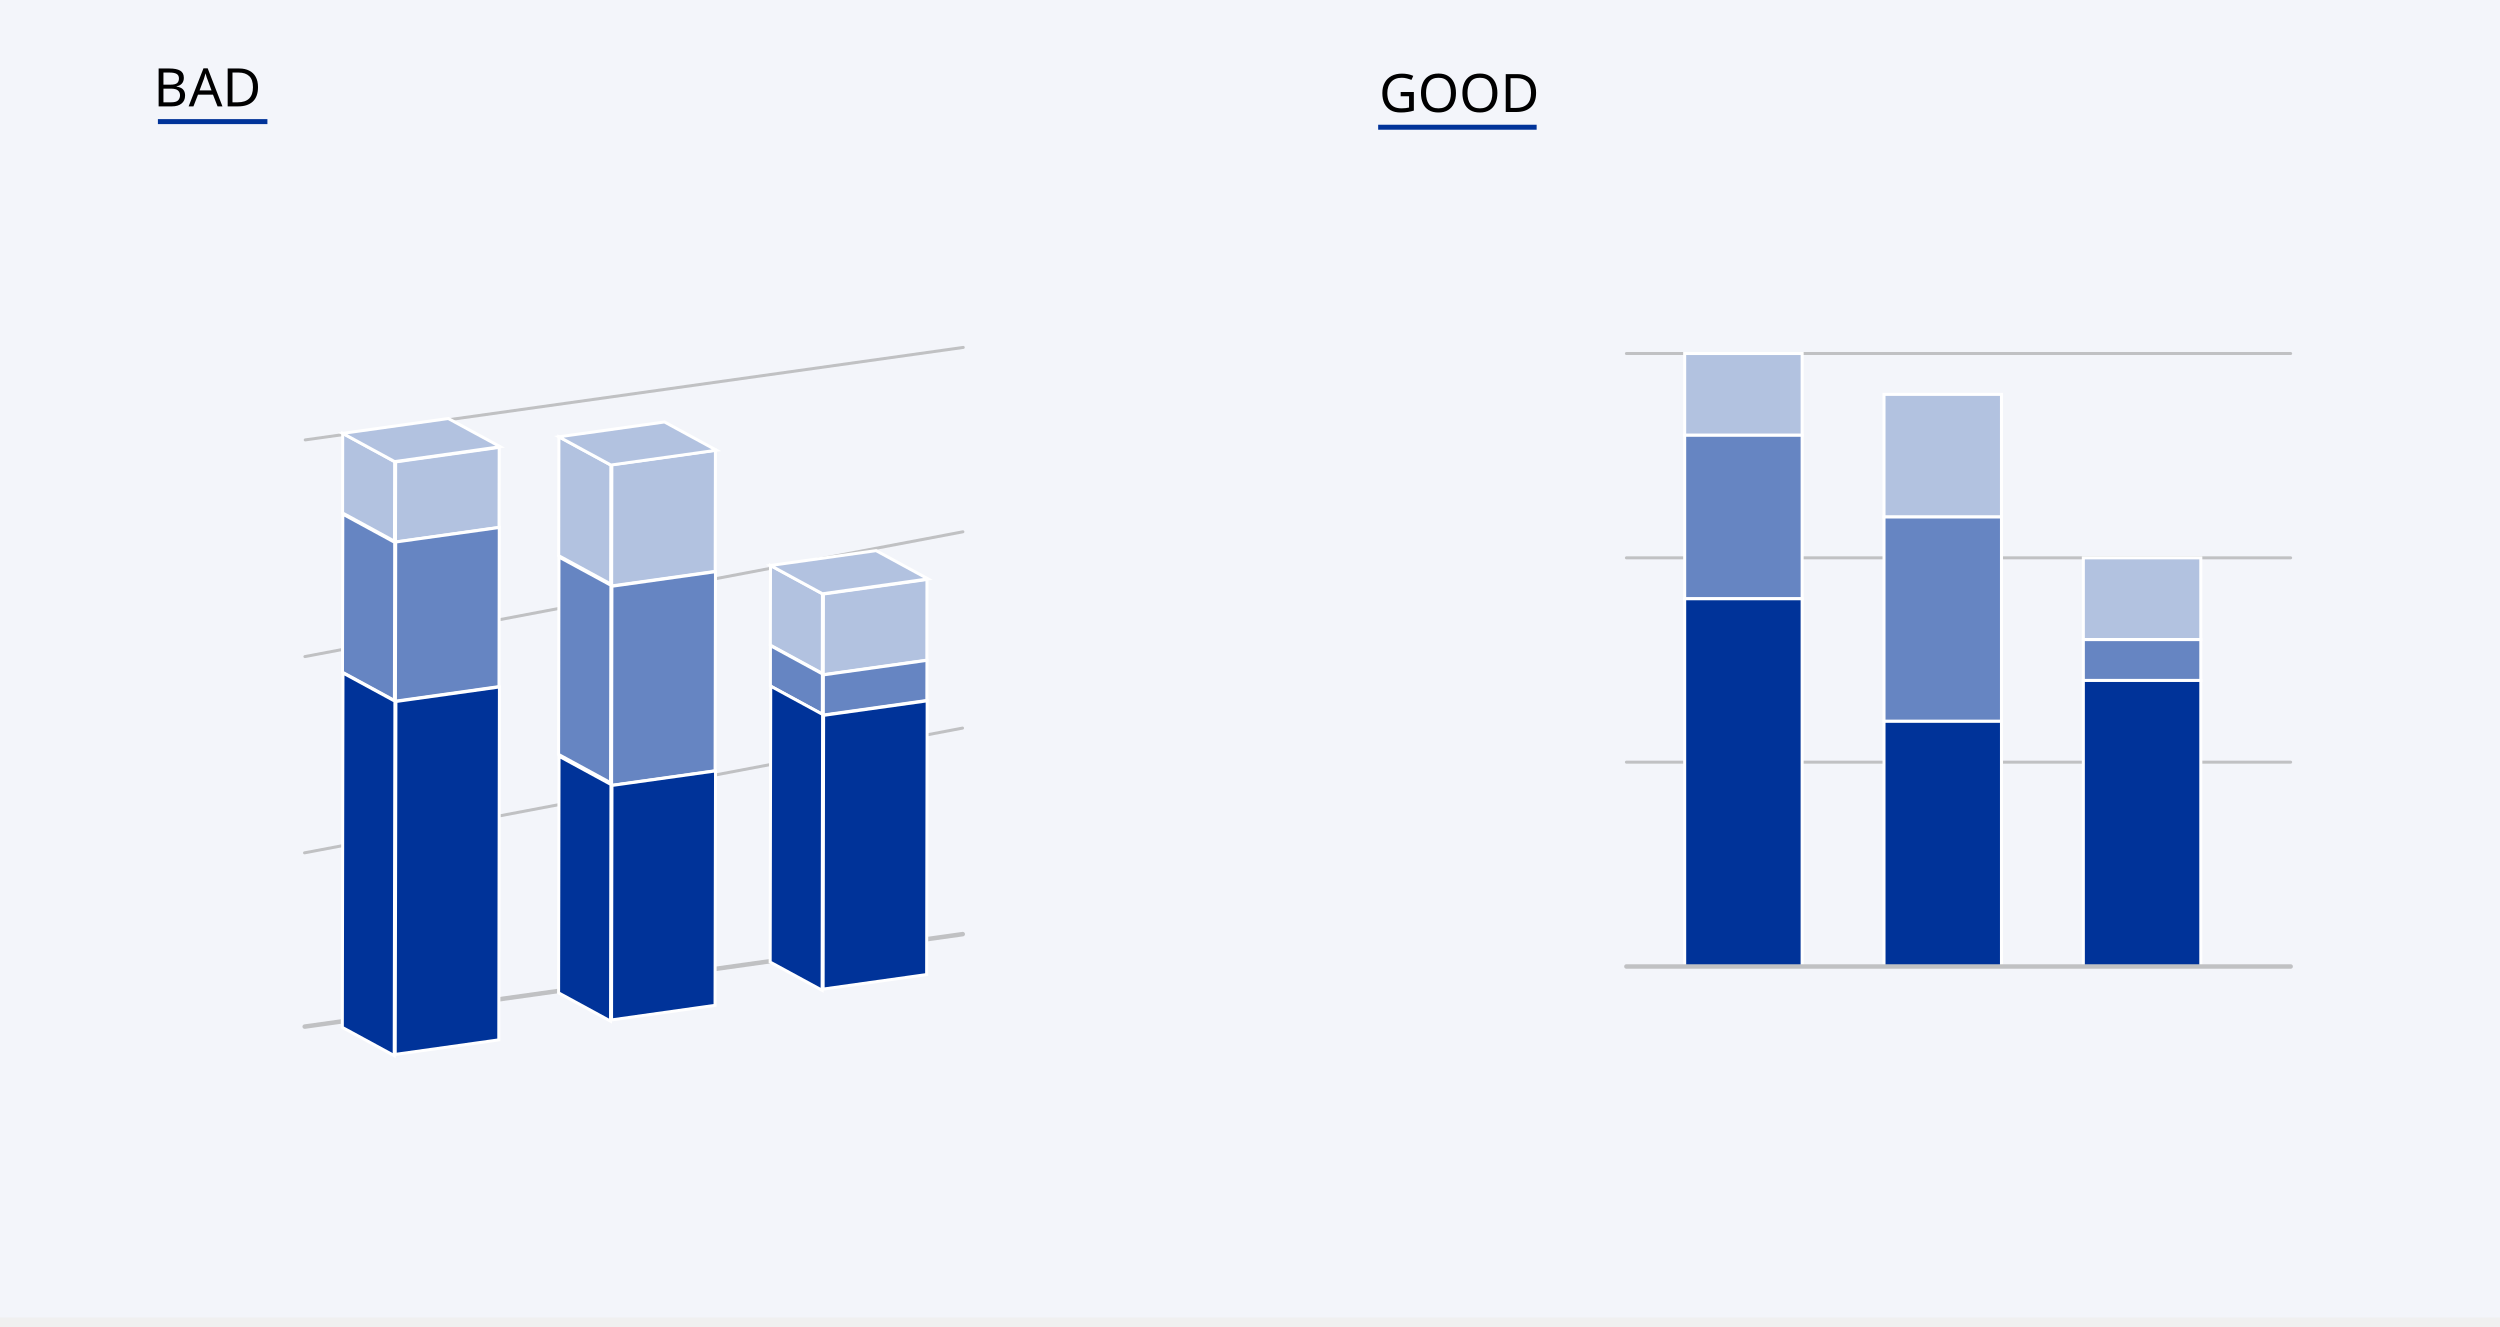
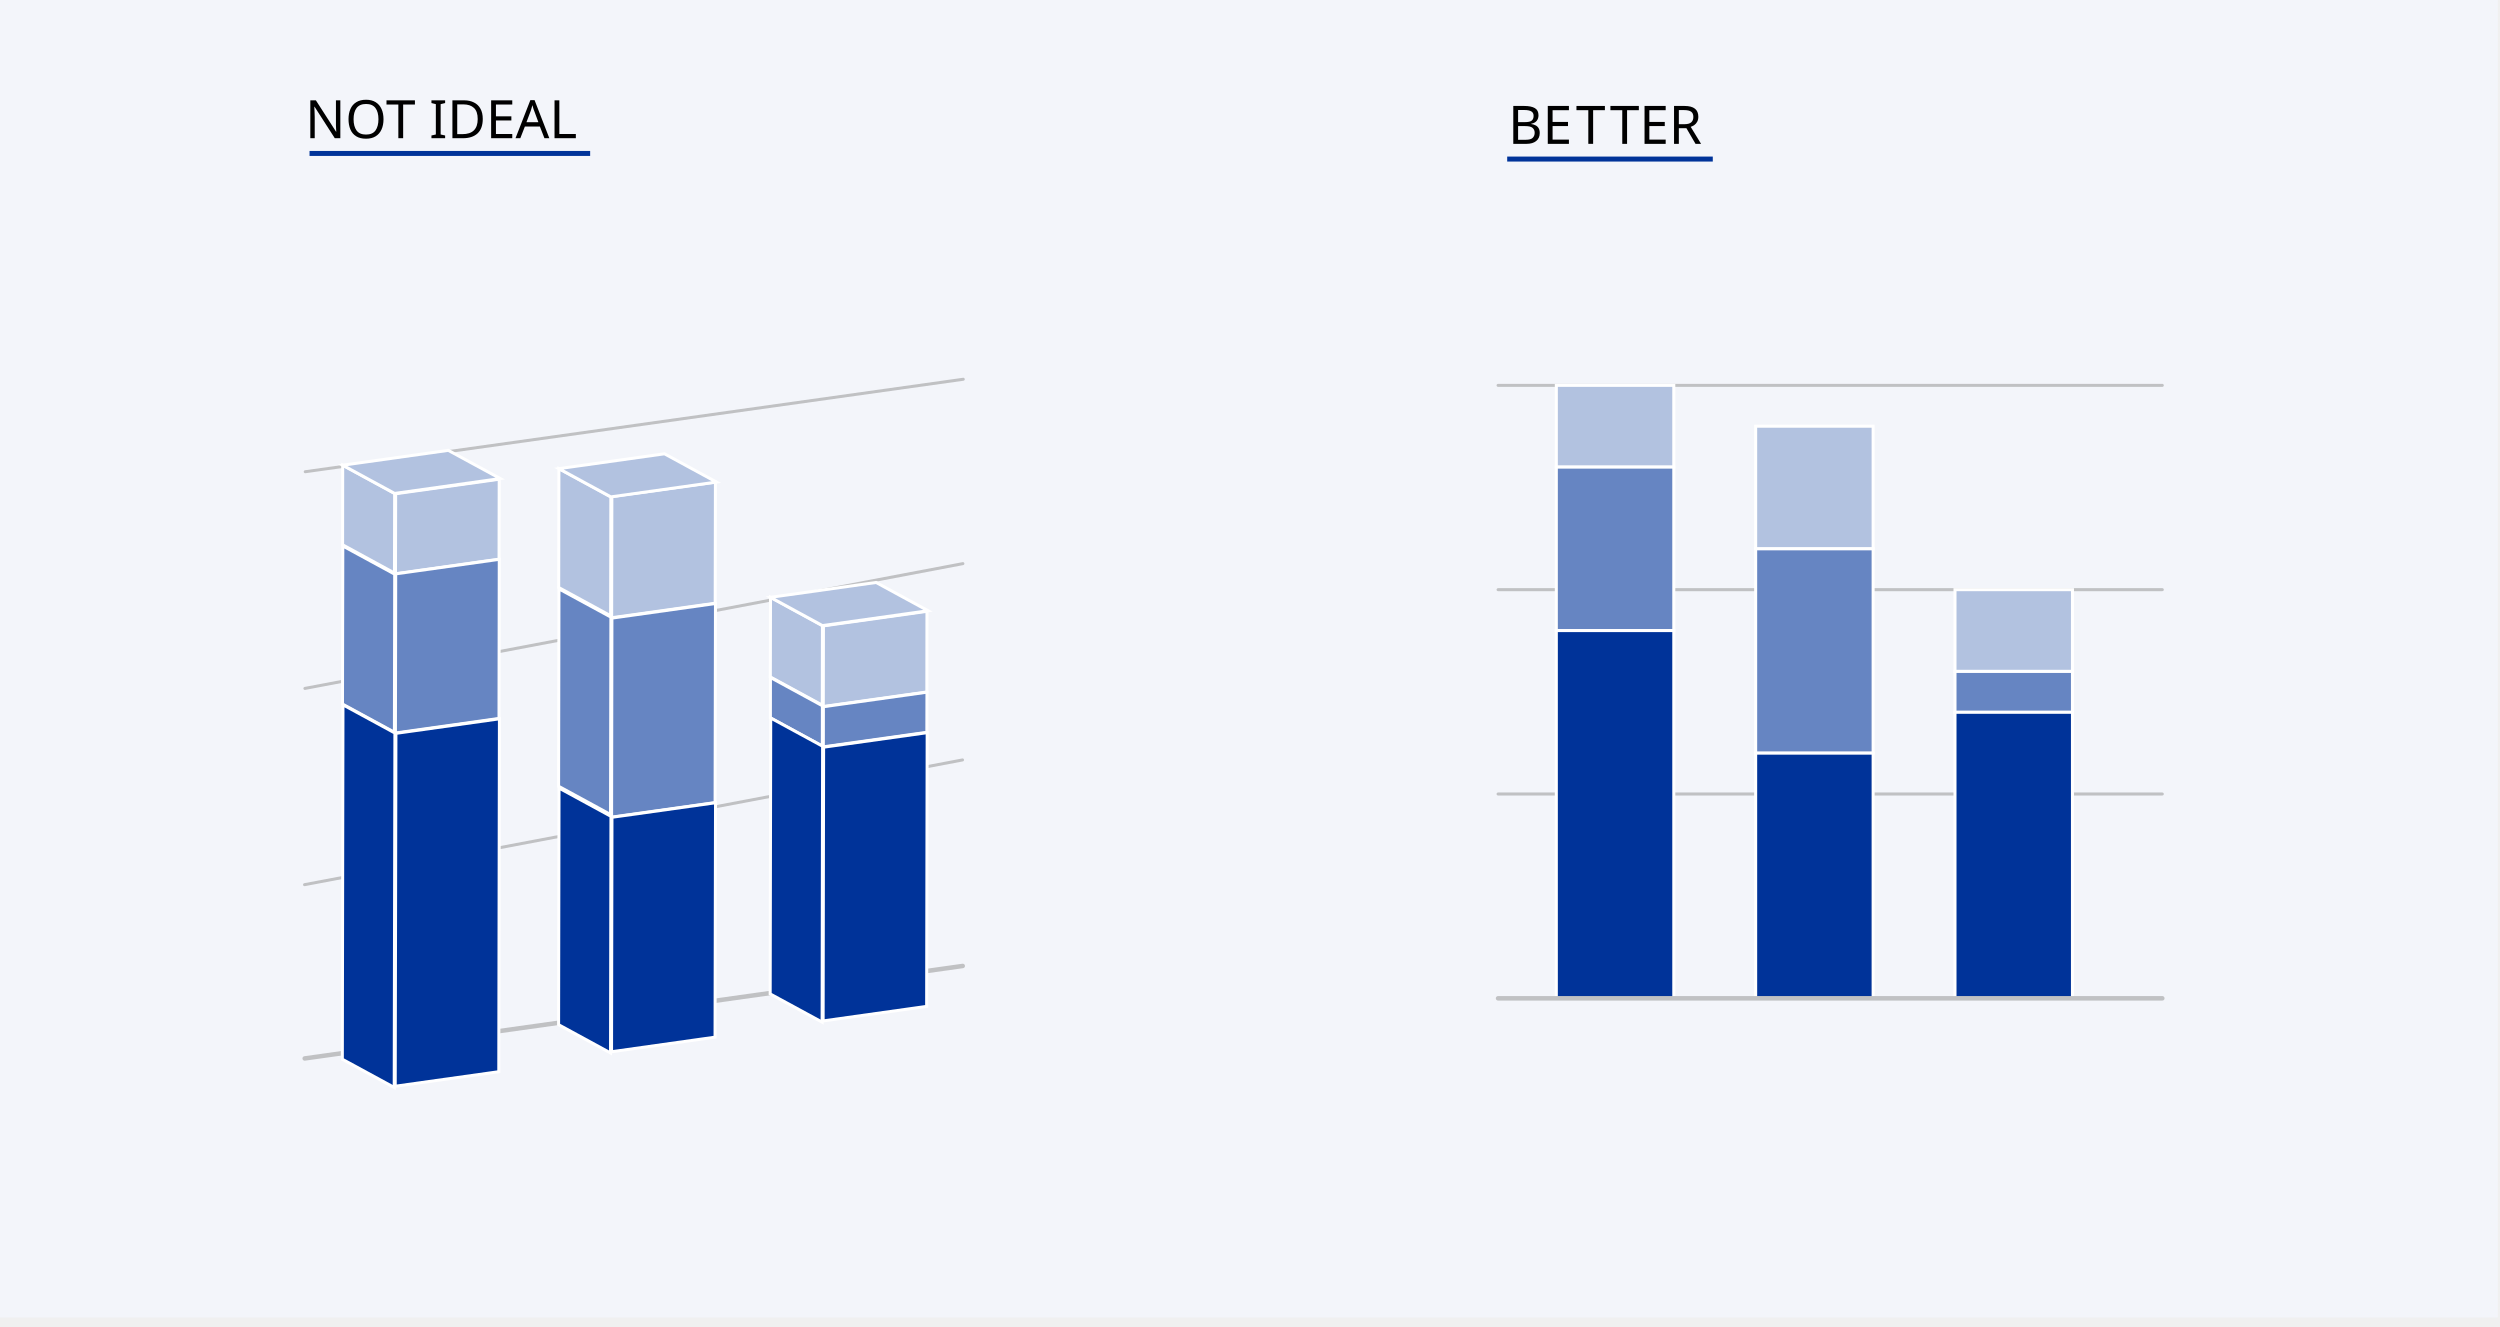
<svg xmlns="http://www.w3.org/2000/svg" viewBox="0 0 471.19 250">
  <g id="Hintergrund">
-     <rect x="-63.95" y="-1.69" width="600" height="250" fill="#f3f5fa" />
+     <rect x="-.42" y="-1.69" width="471.19" height="250" fill="#f3f5fa" />
  </g>
  <g id="Graphic">
    <g>
-       <line x1="181.45" y1="176.06" x2="57.43" y2="193.49" fill="none" stroke="#c0c1c3" stroke-linecap="round" stroke-miterlimit="10" stroke-width=".85" />
+       <line x1="181.45" y1="182.06" x2="57.43" y2="199.49" fill="none" stroke="#c0c1c3" stroke-linecap="round" stroke-miterlimit="10" stroke-width=".85" />
      <g>
        <g isolation="isolate">
-           <line x1="57.4" y1="160.74" x2="181.41" y2="137.23" fill="none" stroke="#c0c1c3" stroke-linecap="round" stroke-miterlimit="10" stroke-width=".57" />
+           <line x1="57.4" y1="166.74" x2="181.41" y2="143.23" fill="none" stroke="#c0c1c3" stroke-linecap="round" stroke-miterlimit="10" stroke-width=".57" />
        </g>
        <g isolation="isolate">
-           <line x1="181.48" y1="100.23" x2="57.47" y2="123.75" fill="none" stroke="#c0c1c3" stroke-linecap="round" stroke-miterlimit="10" stroke-width=".57" />
+           <line x1="181.48" y1="106.23" x2="57.47" y2="129.75" fill="none" stroke="#c0c1c3" stroke-linecap="round" stroke-miterlimit="10" stroke-width=".57" />
        </g>
        <g isolation="isolate">
-           <line x1="181.55" y1="65.48" x2="57.53" y2="82.91" fill="none" stroke="#c0c1c3" stroke-linecap="round" stroke-miterlimit="10" stroke-width=".57" />
+           <line x1="181.55" y1="71.48" x2="57.53" y2="88.91" fill="none" stroke="#c0c1c3" stroke-linecap="round" stroke-miterlimit="10" stroke-width=".57" />
        </g>
      </g>
-       <polygon points="74.35 102.01 64.57 96.68 64.59 81.68 74.38 87 74.35 102.01" fill="#b2c2e0" stroke="#fff" stroke-miterlimit="10" stroke-width=".57" />
-       <polygon points="94.09 84.32 94.06 99.39 74.54 102.14 74.57 87.06 94.09 84.32" fill="#b2c2e0" stroke="#fff" stroke-miterlimit="10" stroke-width=".57" />
-       <polygon points="94.1 99.42 94.05 129.41 74.53 132.15 74.58 102.16 94.1 99.42" fill="#6685c2" stroke="#fff" stroke-miterlimit="10" stroke-width=".57" />
-       <polygon points="74.34 132.02 64.55 126.7 64.61 96.9 74.39 102.22 74.34 132.02" fill="#6685c2" stroke="#fff" stroke-miterlimit="10" stroke-width=".57" />
-       <polygon points="94.13 129.48 94.01 195.99 74.49 198.73 74.62 132.22 94.13 129.48" fill="#039" stroke="#fff" stroke-miterlimit="10" stroke-width=".57" />
-       <polygon points="74.3 198.96 64.52 193.64 64.64 126.84 74.43 132.16 74.3 198.96" fill="#039" stroke="#fff" stroke-miterlimit="10" stroke-width=".57" />
-       <polygon points="115.09 110.06 105.3 104.73 105.34 82.33 115.13 87.65 115.09 110.06" fill="#b2c2e0" stroke="#fff" stroke-miterlimit="10" stroke-width=".57" />
-       <polygon points="134.84 84.85 134.8 107.69 115.28 110.43 115.32 87.59 134.84 84.85" fill="#b2c2e0" stroke="#fff" stroke-miterlimit="10" stroke-width=".57" />
-       <polygon points="134.85 107.75 134.78 145.27 115.27 148.01 115.33 110.5 134.85 107.75" fill="#6685c2" stroke="#fff" stroke-miterlimit="10" stroke-width=".57" />
-       <polygon points="115.07 147.52 105.28 142.19 105.35 104.99 115.14 110.31 115.07 147.52" fill="#6685c2" stroke="#fff" stroke-miterlimit="10" stroke-width=".57" />
-       <polygon points="134.86 145.3 134.77 189.48 115.26 192.23 115.34 148.04 134.86 145.3" fill="#039" stroke="#fff" stroke-miterlimit="10" stroke-width=".57" />
-       <polygon points="115.07 192.46 105.28 187.13 105.36 142.53 115.15 147.86 115.07 192.46" fill="#039" stroke="#fff" stroke-miterlimit="10" stroke-width=".57" />
-       <polygon points="154.98 126.91 145.19 121.59 145.22 106.58 155.01 111.91 154.98 126.91" fill="#b2c2e0" stroke="#fff" stroke-miterlimit="10" stroke-width=".57" />
-       <polygon points="174.71 109.22 174.69 124.42 155.17 127.16 155.2 111.96 174.71 109.22" fill="#b2c2e0" stroke="#fff" stroke-miterlimit="10" stroke-width=".57" />
-       <polygon points="174.71 124.46 174.69 132.02 155.18 134.76 155.19 127.2 174.71 124.46" fill="#6685c2" stroke="#fff" stroke-miterlimit="10" stroke-width=".57" />
-       <polygon points="154.99 134.62 145.2 129.3 145.21 121.69 155 127.02 154.99 134.62" fill="#6685c2" stroke="#fff" stroke-miterlimit="10" stroke-width=".57" />
-       <polygon points="174.75 132.09 174.65 183.68 155.14 186.42 155.23 134.83 174.75 132.09" fill="#039" stroke="#fff" stroke-miterlimit="10" stroke-width=".57" />
-       <polygon points="154.95 186.65 145.16 181.33 145.26 129.33 155.04 134.65 154.95 186.65" fill="#039" stroke="#fff" stroke-miterlimit="10" stroke-width=".57" />
-       <polygon points="74.38 87 64.59 81.68 84.49 78.88 94.28 84.2 74.38 87" fill="#b2c2e0" stroke="#fff" stroke-miterlimit="10" stroke-width=".57" />
-       <polygon points="115.13 87.65 105.34 82.33 125.24 79.53 135.03 84.86 115.13 87.65" fill="#b2c2e0" stroke="#fff" stroke-miterlimit="10" stroke-width=".57" />
-       <polygon points="155.01 111.91 145.22 106.58 165.12 103.78 174.91 109.11 155.01 111.91" fill="#b2c2e0" stroke="#fff" stroke-miterlimit="10" stroke-width=".57" />
+       <polygon points="74.35 108.01 64.57 102.68 64.59 87.68 74.38 93 74.35 108.01" fill="#b2c2e0" stroke="#fff" stroke-miterlimit="10" stroke-width=".57" />
+       <polygon points="94.09 90.32 94.06 105.39 74.54 108.14 74.57 93.06 94.09 90.32" fill="#b2c2e0" stroke="#fff" stroke-miterlimit="10" stroke-width=".57" />
+       <polygon points="94.1 105.42 94.05 135.41 74.53 138.15 74.58 108.16 94.1 105.42" fill="#6685c2" stroke="#fff" stroke-miterlimit="10" stroke-width=".57" />
+       <polygon points="74.34 138.02 64.55 132.7 64.61 102.9 74.39 108.22 74.34 138.02" fill="#6685c2" stroke="#fff" stroke-miterlimit="10" stroke-width=".57" />
+       <polygon points="94.13 135.48 94.01 201.99 74.49 204.73 74.62 138.22 94.13 135.48" fill="#039" stroke="#fff" stroke-miterlimit="10" stroke-width=".57" />
+       <polygon points="74.3 204.96 64.52 199.64 64.64 132.84 74.43 138.16 74.3 204.96" fill="#039" stroke="#fff" stroke-miterlimit="10" stroke-width=".57" />
+       <polygon points="115.09 116.06 105.3 110.73 105.34 88.33 115.13 93.65 115.09 116.06" fill="#b2c2e0" stroke="#fff" stroke-miterlimit="10" stroke-width=".57" />
+       <polygon points="134.84 90.85 134.8 113.69 115.28 116.43 115.32 93.59 134.84 90.85" fill="#b2c2e0" stroke="#fff" stroke-miterlimit="10" stroke-width=".57" />
+       <polygon points="134.85 113.75 134.78 151.27 115.27 154.01 115.33 116.5 134.85 113.75" fill="#6685c2" stroke="#fff" stroke-miterlimit="10" stroke-width=".57" />
+       <polygon points="115.07 153.52 105.28 148.19 105.35 110.99 115.14 116.31 115.07 153.52" fill="#6685c2" stroke="#fff" stroke-miterlimit="10" stroke-width=".57" />
+       <polygon points="134.86 151.3 134.77 195.48 115.26 198.23 115.34 154.04 134.86 151.3" fill="#039" stroke="#fff" stroke-miterlimit="10" stroke-width=".57" />
+       <polygon points="115.07 198.46 105.28 193.13 105.36 148.53 115.15 153.86 115.07 198.46" fill="#039" stroke="#fff" stroke-miterlimit="10" stroke-width=".57" />
+       <polygon points="154.98 132.91 145.19 127.59 145.22 112.58 155.01 117.91 154.98 132.91" fill="#b2c2e0" stroke="#fff" stroke-miterlimit="10" stroke-width=".57" />
+       <polygon points="174.71 115.22 174.69 130.42 155.17 133.16 155.2 117.96 174.71 115.22" fill="#b2c2e0" stroke="#fff" stroke-miterlimit="10" stroke-width=".57" />
+       <polygon points="174.71 130.46 174.69 138.02 155.18 140.76 155.19 133.2 174.71 130.46" fill="#6685c2" stroke="#fff" stroke-miterlimit="10" stroke-width=".57" />
+       <polygon points="154.99 140.62 145.2 135.3 145.21 127.69 155 133.02 154.99 140.62" fill="#6685c2" stroke="#fff" stroke-miterlimit="10" stroke-width=".57" />
+       <polygon points="174.75 138.09 174.65 189.68 155.14 192.42 155.23 140.83 174.75 138.09" fill="#039" stroke="#fff" stroke-miterlimit="10" stroke-width=".57" />
+       <polygon points="154.95 192.65 145.16 187.33 145.26 135.33 155.04 140.65 154.95 192.65" fill="#039" stroke="#fff" stroke-miterlimit="10" stroke-width=".57" />
+       <polygon points="74.38 93 64.59 87.68 84.49 84.88 94.28 90.2 74.38 93" fill="#b2c2e0" stroke="#fff" stroke-miterlimit="10" stroke-width=".57" />
+       <polygon points="115.13 93.65 105.34 88.33 125.24 85.53 135.03 90.86 115.13 93.65" fill="#b2c2e0" stroke="#fff" stroke-miterlimit="10" stroke-width=".57" />
+       <polygon points="155.01 117.91 145.22 112.58 165.12 109.78 174.91 115.11 155.01 117.91" fill="#b2c2e0" stroke="#fff" stroke-miterlimit="10" stroke-width=".57" />
    </g>
    <g>
      <g>
-         <line x1="306.54" y1="143.65" x2="431.73" y2="143.65" fill="none" stroke="#c0c1c3" stroke-linecap="round" stroke-miterlimit="10" stroke-width=".57" />
-         <line x1="306.54" y1="105.14" x2="431.73" y2="105.14" fill="none" stroke="#c0c1c3" stroke-linecap="round" stroke-miterlimit="10" stroke-width=".57" />
-         <line x1="306.54" y1="66.63" x2="431.73" y2="66.63" fill="none" stroke="#c0c1c3" stroke-linecap="round" stroke-miterlimit="10" stroke-width=".57" />
+         <line x1="282.35" y1="149.65" x2="407.54" y2="149.65" fill="none" stroke="#c0c1c3" stroke-linecap="round" stroke-miterlimit="10" stroke-width=".57" />
+         <line x1="282.35" y1="111.14" x2="407.54" y2="111.14" fill="none" stroke="#c0c1c3" stroke-linecap="round" stroke-miterlimit="10" stroke-width=".57" />
+         <line x1="282.35" y1="72.63" x2="407.54" y2="72.63" fill="none" stroke="#c0c1c3" stroke-linecap="round" stroke-miterlimit="10" stroke-width=".57" />
      </g>
      <g>
-         <rect x="317.52" y="66.63" width="22.14" height="15.4" fill="#b2c2e0" stroke="#fff" stroke-miterlimit="10" stroke-width=".57" />
-         <rect x="317.52" y="82.04" width="22.14" height="30.81" fill="#6685c2" stroke="#fff" stroke-miterlimit="10" stroke-width=".57" />
-         <rect x="317.52" y="112.85" width="22.14" height="69.32" fill="#039" stroke="#fff" stroke-miterlimit="10" stroke-width=".57" />
+         <rect x="293.33" y="72.63" width="22.14" height="15.4" fill="#b2c2e0" stroke="#fff" stroke-miterlimit="10" stroke-width=".57" />
+         <rect x="293.33" y="88.04" width="22.14" height="30.81" fill="#6685c2" stroke="#fff" stroke-miterlimit="10" stroke-width=".57" />
+         <rect x="293.33" y="118.85" width="22.14" height="69.32" fill="#039" stroke="#fff" stroke-miterlimit="10" stroke-width=".57" />
      </g>
      <g>
-         <rect x="355.09" y="74.33" width="22.14" height="23.11" fill="#b2c2e0" stroke="#fff" stroke-miterlimit="10" stroke-width=".57" />
-         <rect x="355.09" y="97.44" width="22.14" height="38.51" fill="#6685c2" stroke="#fff" stroke-miterlimit="10" stroke-width=".57" />
-         <rect x="355.09" y="135.95" width="22.14" height="46.21" fill="#039" stroke="#fff" stroke-miterlimit="10" stroke-width=".57" />
+         <rect x="330.9" y="80.33" width="22.14" height="23.11" fill="#b2c2e0" stroke="#fff" stroke-miterlimit="10" stroke-width=".57" />
+         <rect x="330.9" y="103.44" width="22.14" height="38.51" fill="#6685c2" stroke="#fff" stroke-miterlimit="10" stroke-width=".57" />
+         <rect x="330.9" y="141.95" width="22.14" height="46.21" fill="#039" stroke="#fff" stroke-miterlimit="10" stroke-width=".57" />
      </g>
      <g>
-         <rect x="392.66" y="105.14" width="22.14" height="15.4" fill="#b2c2e0" stroke="#fff" stroke-miterlimit="10" stroke-width=".57" />
-         <rect x="392.66" y="120.55" width="22.14" height="7.7" fill="#6685c2" stroke="#fff" stroke-miterlimit="10" stroke-width=".57" />
-         <rect x="392.66" y="128.25" width="22.14" height="53.91" fill="#039" stroke="#fff" stroke-miterlimit="10" stroke-width=".57" />
+         <rect x="368.47" y="111.14" width="22.14" height="15.4" fill="#b2c2e0" stroke="#fff" stroke-miterlimit="10" stroke-width=".57" />
+         <rect x="368.47" y="126.55" width="22.14" height="7.7" fill="#6685c2" stroke="#fff" stroke-miterlimit="10" stroke-width=".57" />
+         <rect x="368.47" y="134.25" width="22.14" height="53.91" fill="#039" stroke="#fff" stroke-miterlimit="10" stroke-width=".57" />
      </g>
-       <line x1="306.54" y1="182.16" x2="431.73" y2="182.16" fill="none" stroke="#c0c1c3" stroke-linecap="round" stroke-miterlimit="10" stroke-width=".85" />
+       <line x1="282.35" y1="188.16" x2="407.54" y2="188.16" fill="none" stroke="#c0c1c3" stroke-linecap="round" stroke-miterlimit="10" stroke-width=".85" />
    </g>
  </g>
  <g id="Text">
-     <rect x="259.75" y="23.51" width="29.87" height=".94" fill="#039" />
-     <rect x="29.76" y="22.45" width="20.64" height=".94" fill="#039" />
-     <text transform="translate(259.93 21.11)" font-family="Ubuntu-Bold, Ubuntu" font-size="10">
-       <tspan x="0" y="0">GOOD</tspan>
+     <rect x="284.07" y="29.51" width="38.75" height=".94" fill="#039" />
+     <rect x="58.34" y="28.45" width="52.89" height=".94" fill="#039" />
+     <text transform="translate(284.25 27.11)" font-family="Ubuntu-Bold, Ubuntu" font-size="10">
+       <tspan x="0" y="0">BE</tspan>
+       <tspan x="12.78" y="0" letter-spacing=".03em">T</tspan>
+       <tspan x="19.18" y="0">TER</tspan>
    </text>
-     <text transform="translate(28.93 20.05)" font-family="Ubuntu-Bold, Ubuntu" font-size="10">
-       <tspan x="0" y="0" letter-spacing="0em">B</tspan>
-       <tspan x="6.62" y="0">AD</tspan>
+     <text transform="translate(57.52 26.05)" font-family="Ubuntu-Bold, Ubuntu" font-size="10">
+       <tspan x="0" y="0">N</tspan>
+       <tspan x="7.56" y="0" letter-spacing="-.02em">O</tspan>
+       <tspan x="15.23" y="0" letter-spacing="0em">T IDEAL</tspan>
    </text>
  </g>
</svg>
